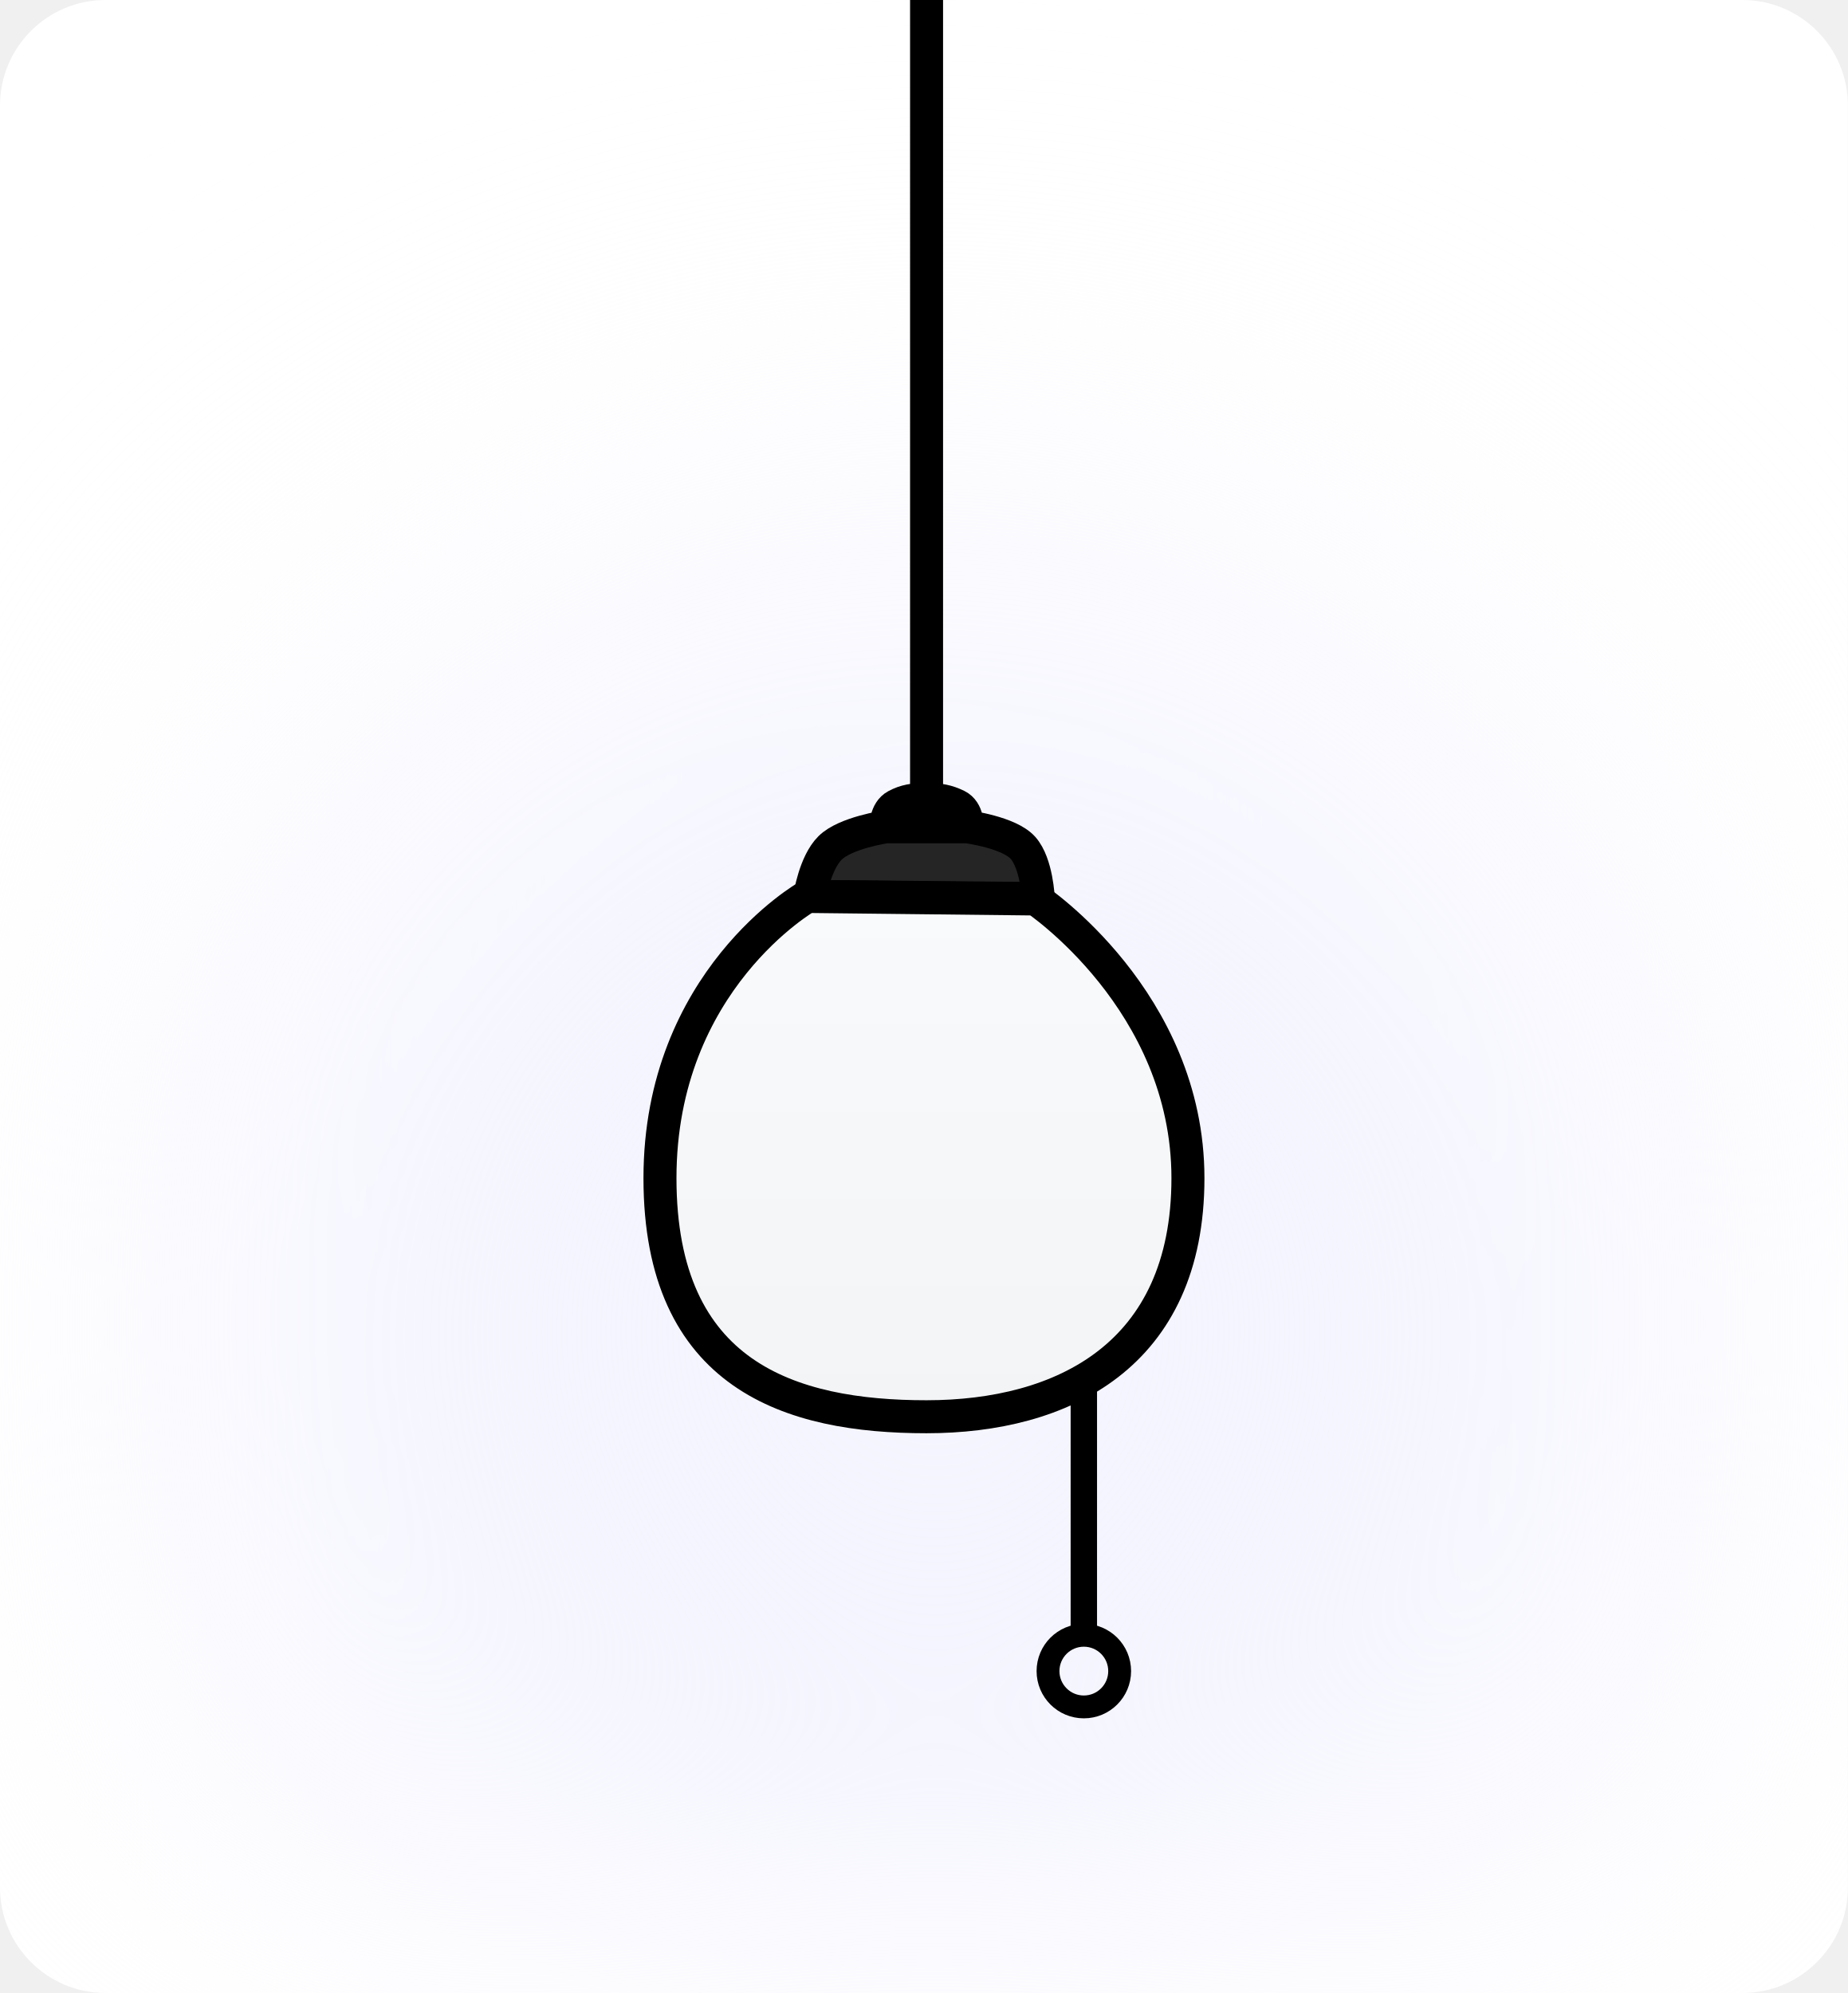
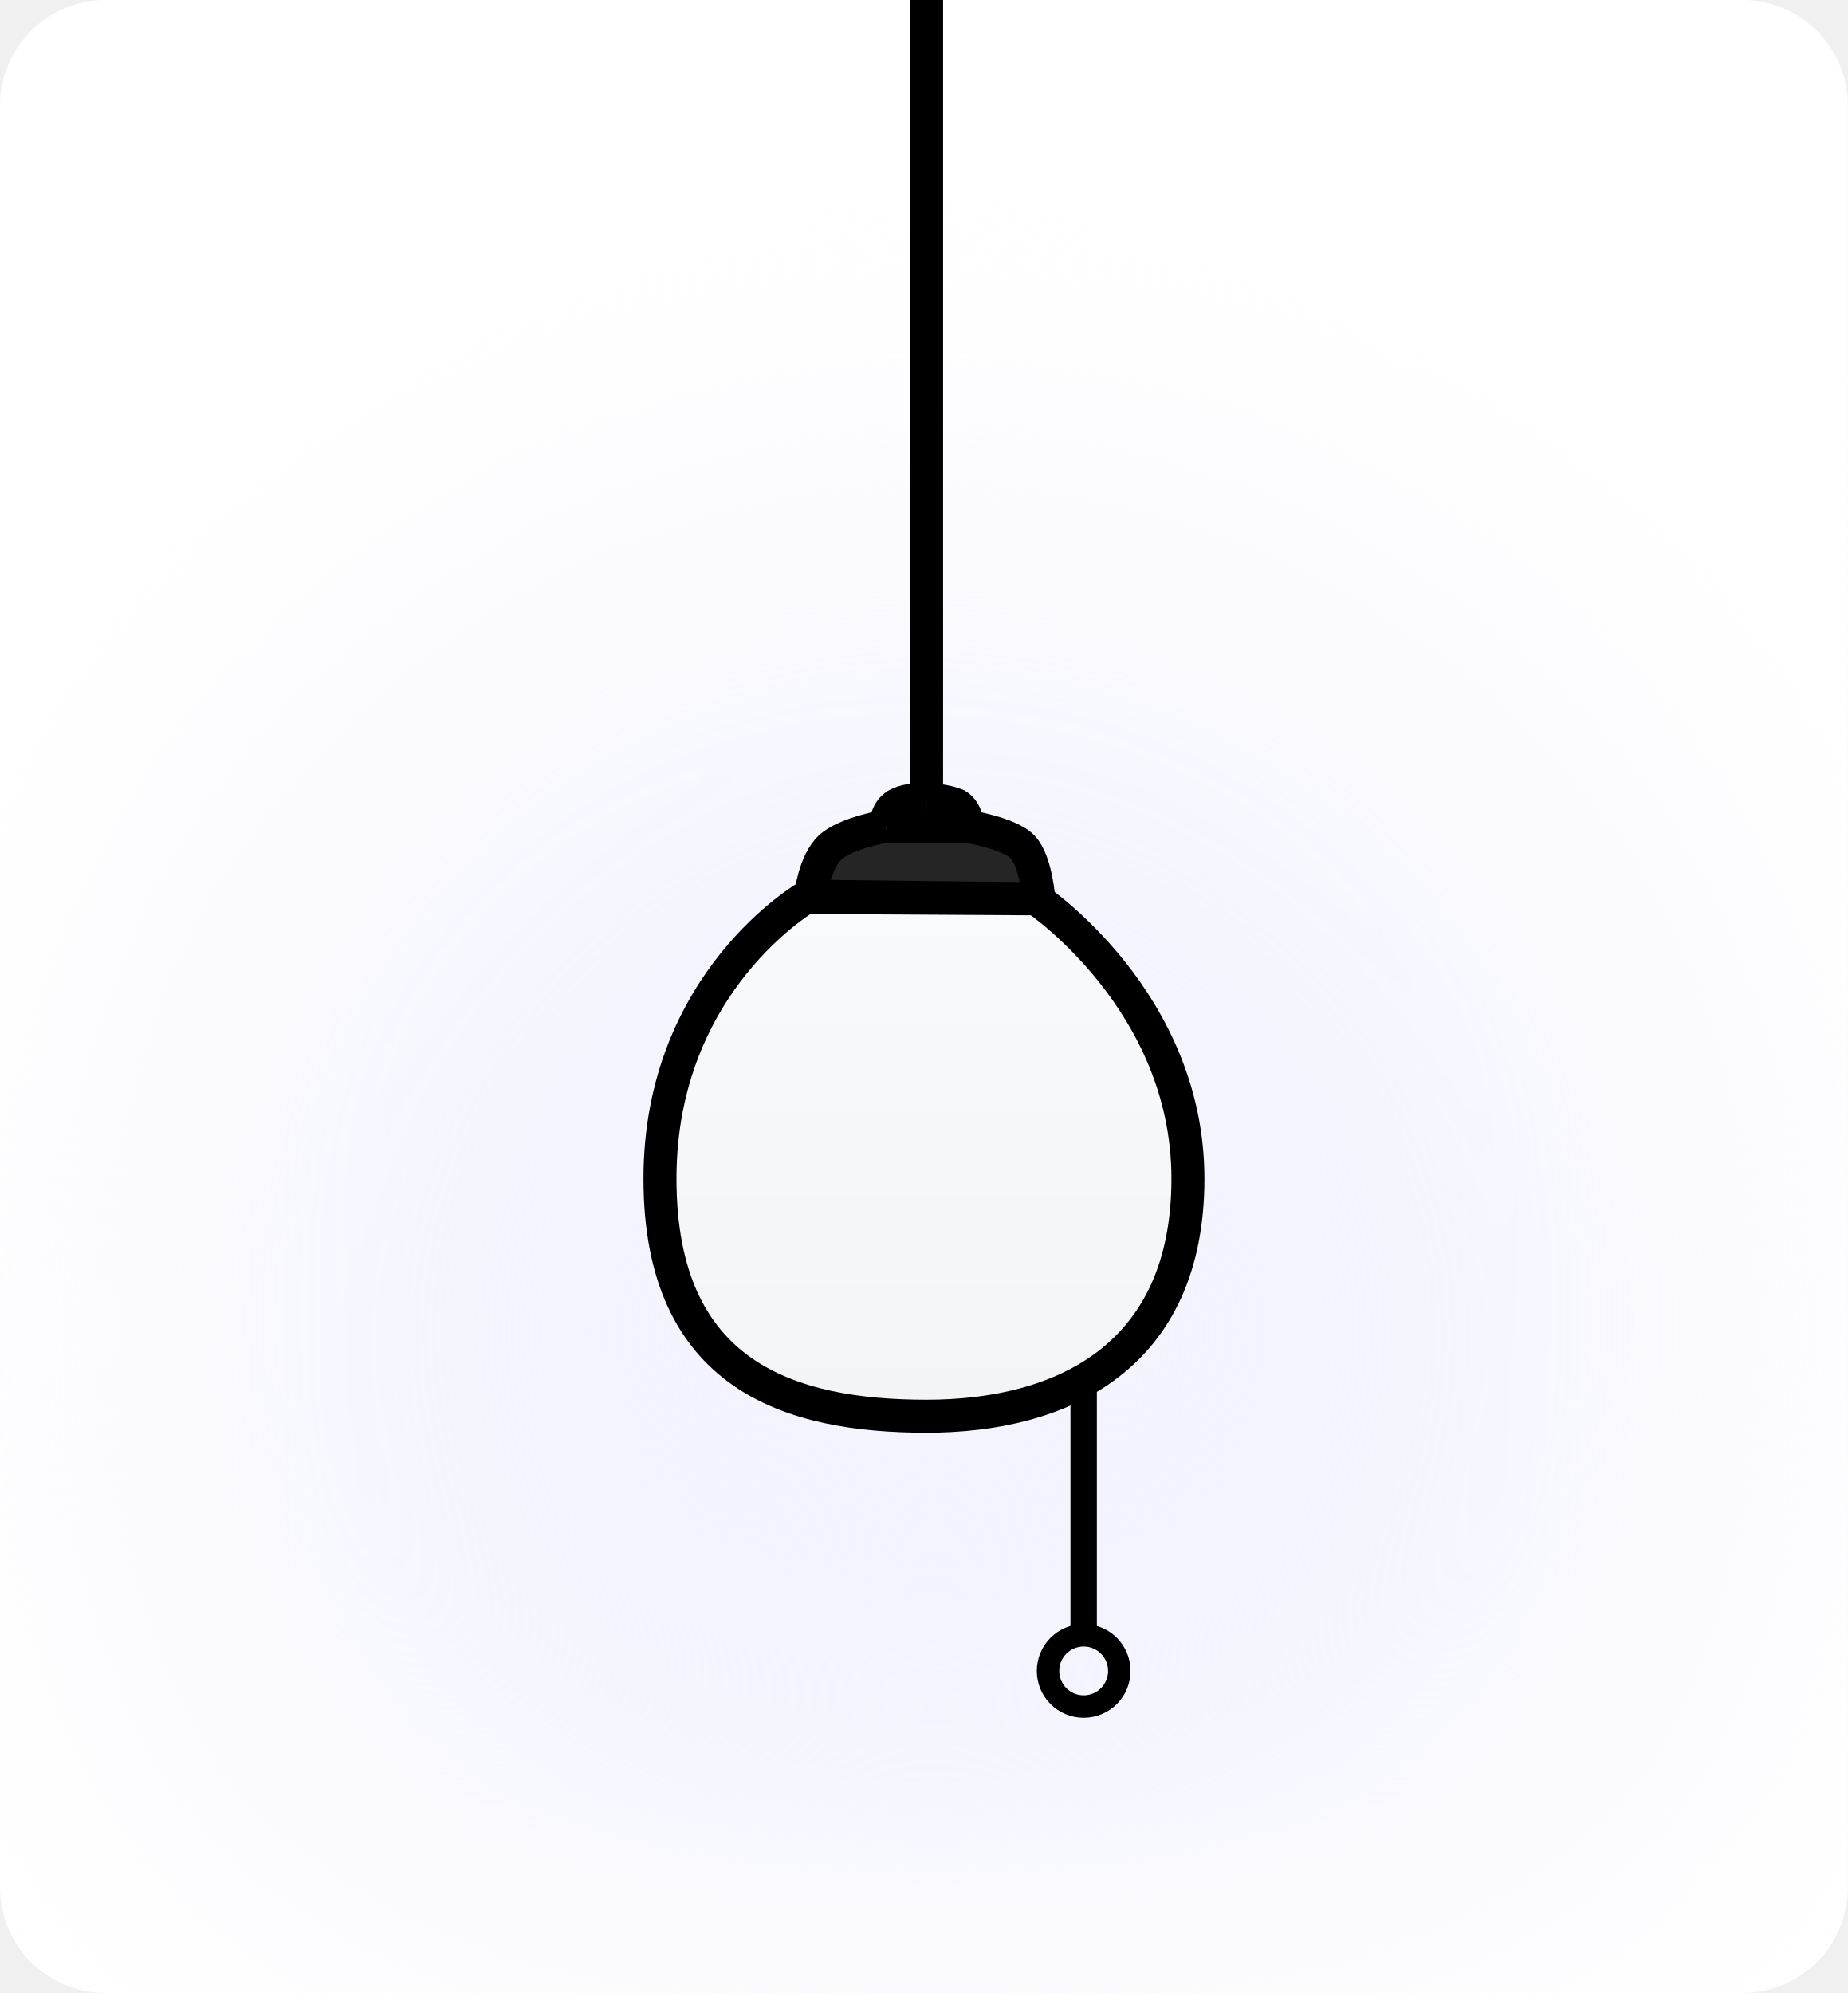
<svg xmlns="http://www.w3.org/2000/svg" width="140" height="151" fill="none">
  <g clip-path="url(#a)">
    <rect width="140" height="151" fill="#fff" rx="8" />
    <g filter="url(#b)">
      <circle cx="70.5" cy="100.5" r="66.5" fill="url(#c)" />
    </g>
-     <path fill="#252525" d="M73.276 62.643h-6.155s-3.067.443-4.23 1.598c-1.165 1.154-1.537 3.675-1.537 3.675l17.307.16s-.105-2.65-1.156-3.835-4.229-1.598-4.229-1.598m-3.078-2.078c.961 0 1.596.131 2.307.48.841.412.771 1.598.771 1.598h-6.155s-.029-1.17.769-1.598c.694-.373 1.346-.48 2.308-.48" />
-     <path stroke="#000" stroke-width="2.5" d="M73.276 62.643s.07-1.186-.77-1.598c-.713-.349-1.347-.48-2.308-.48m3.078 2.078h-6.155m6.155 0s3.178.412 4.229 1.598 1.156 3.835 1.156 3.835m-8.463-7.51c-.002-.32 0-60.566 0-60.566m0 60.565c-.962 0-1.614.107-2.308.48-.798.429-.77 1.598-.77 1.598m0 0s-3.066.443-4.23 1.598c-1.164 1.154-1.536 3.675-1.536 3.675m0 0 17.307.16m-17.307-.16-.075.037m17.382.123.06.034" />
-     <path fill="url(#d)" d="M78.462 68.111S90 75.803 90 89.264s-9.529 18.076-19.809 18.076C59.911 107.341 50 104.263 50 89.264S61.155 67.92 61.155 67.92z" />
-     <path stroke="#000" stroke-width="2.5" d="M78.462 68.111S90 75.803 90 89.264s-9.529 18.076-19.809 18.076C59.911 107.341 50 104.263 50 89.264S61.155 67.92 61.155 67.92m17.307.192-.007-.14m.007.14-17.307-.192m0 0 .027-.192" />
-     <path stroke="#000" stroke-width="2" d="M82.113 104.57v18.846" />
-     <circle cx="82.113" cy="126.611" r="2.714" stroke="#000" stroke-width="1.731" />
+     <path fill="#252525" d="M73.3 62.6H67s-3 .5-4.2 1.6-1.5 3.7-1.5 3.7l17.3.2s-.1-2.7-1.2-3.9-4.2-1.6-4.2-1.6m-3.1-2q1.4 0 2.3.4c.8.5.8 1.6.8 1.6H67s0-1.1.8-1.6q1-.4 2.3-.4" />
+     <path stroke="#000" stroke-width="2.5" d="M73.3 62.6s0-1.1-.8-1.6q-1-.4-2.3-.4m3 2h-6m6 0s3.3.5 4.3 1.6 1.2 3.9 1.2 3.9m-8.5-7.5V0m0 60.6q-1.4-.1-2.3.4c-.8.5-.8 1.6-.8 1.6m0 0s-3 .5-4.2 1.6-1.5 3.7-1.5 3.7m0 0 17.3.2m-17.3-.2h-.1m17.4.2" />
+     <path fill="url(#d)" d="M78.5 68.1S90 75.8 90 89.3s-9.5 18-19.8 18-20.2-3-20.2-18 11.2-21.4 11.2-21.4z" />
+     <path stroke="#000" stroke-width="2.5" d="M78.5 68.1S90 75.8 90 89.3s-9.5 18-19.8 18-20.2-3-20.2-18 11.2-21.4 11.2-21.4m17.3.2V68m0 .1L61.2 68m0 0v-.2" />
+     <path stroke="#000" stroke-width="2" d="M82.1 104.6v18.8" />
+     <circle cx="82.1" cy="126.6" r="2.7" stroke="#000" stroke-width="1.7" />
  </g>
  <defs>
-     <radialGradient id="c" cx="0" cy="0" r="1" gradientTransform="matrix(0 66.1518 -66.1515 -.11686 70.848 100.848)" gradientUnits="userSpaceOnUse">
-       <stop stop-color="#D1D1FD" stop-opacity=".05" />
+     <radialGradient id="c" cx="0" cy="0" r="1" gradientTransform="matrix(0 66.1518 -66.1515 -.11686 70.8 100.8)" gradientUnits="userSpaceOnUse">
+       <stop stop-color="#D1D1FD" stop-opacity=".1" />
      <stop offset="1" stop-color="#fff" />
    </radialGradient>
-     <linearGradient id="d" x1="70" x2="70" y1="67.727" y2="107.34" gradientUnits="userSpaceOnUse">
+     <linearGradient id="d" x1="70" x2="70" y1="67.7" y2="107.3" gradientUnits="userSpaceOnUse">
      <stop stop-color="#F9FAFB" />
      <stop offset="1" stop-color="#F2F4F6" />
    </linearGradient>
    <clipPath id="a">
      <rect width="140" height="151" fill="#fff" rx="8" />
    </clipPath>
    <filter id="b" width="205" height="205" x="-32" y="-2" color-interpolation-filters="sRGB" filterUnits="userSpaceOnUse">
      <feFlood flood-opacity="0" result="BackgroundImageFix" />
      <feBlend in="SourceGraphic" in2="BackgroundImageFix" result="shape" />
      <feGaussianBlur result="effect1_foregroundBlur_1443_8645" stdDeviation="18" />
    </filter>
  </defs>
</svg>
